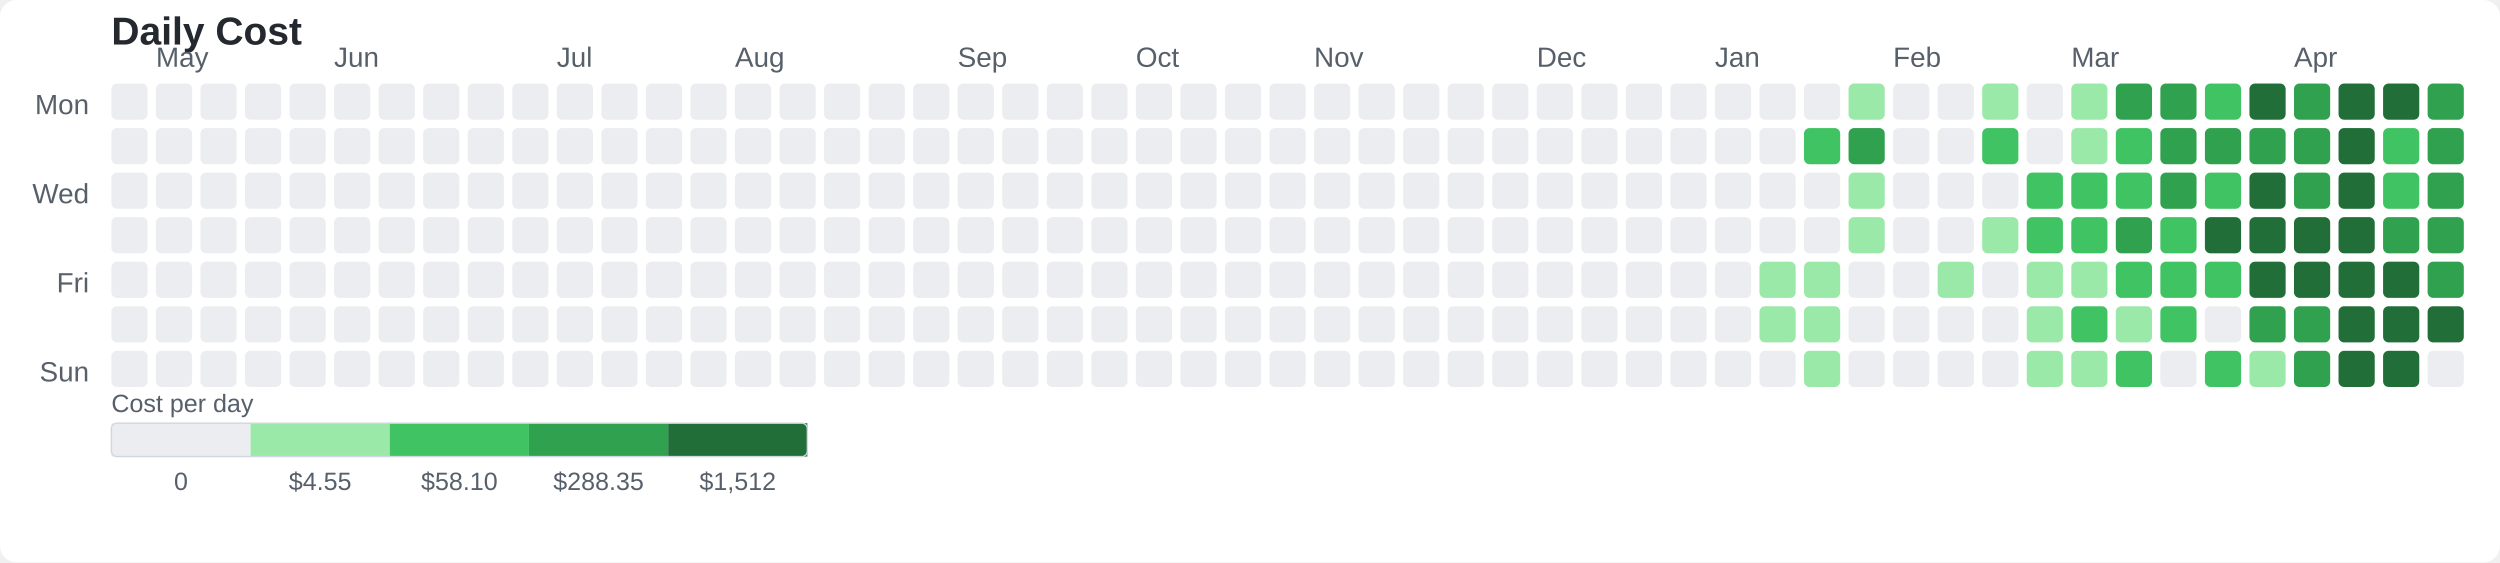
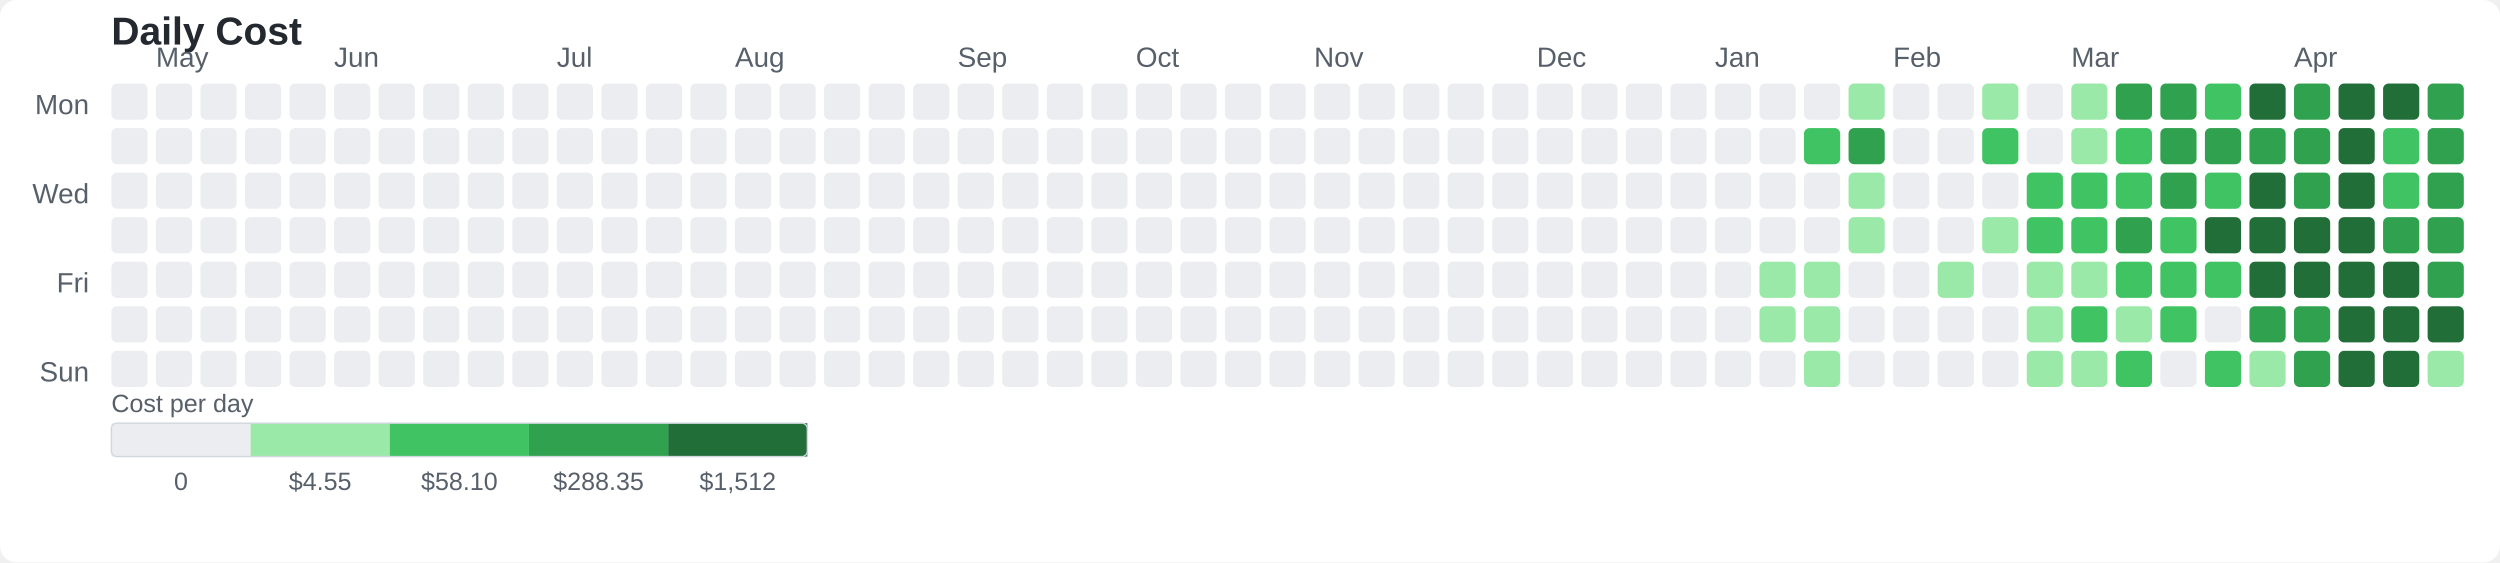
<svg xmlns="http://www.w3.org/2000/svg" width="898" height="202" viewBox="0 0 898 202">
  <rect width="898" height="202" fill="#ffffff" rx="6" />
  <text x="40" y="16" font-family="Arial, sans-serif" font-size="14" fill="#24292f" font-weight="bold">Daily Cost</text>
  <text x="32" y="41" font-family="Arial, sans-serif" font-size="10" fill="#57606a" text-anchor="end">Mon</text>
  <text x="32" y="73" font-family="Arial, sans-serif" font-size="10" fill="#57606a" text-anchor="end">Wed</text>
  <text x="32" y="105" font-family="Arial, sans-serif" font-size="10" fill="#57606a" text-anchor="end">Fri</text>
  <text x="32" y="137" font-family="Arial, sans-serif" font-size="10" fill="#57606a" text-anchor="end">Sun</text>
  <text x="56" y="24" font-family="Arial, sans-serif" font-size="10" fill="#57606a">May</text>
  <text x="120" y="24" font-family="Arial, sans-serif" font-size="10" fill="#57606a">Jun</text>
  <text x="200" y="24" font-family="Arial, sans-serif" font-size="10" fill="#57606a">Jul</text>
  <text x="264" y="24" font-family="Arial, sans-serif" font-size="10" fill="#57606a">Aug</text>
  <text x="344" y="24" font-family="Arial, sans-serif" font-size="10" fill="#57606a">Sep</text>
  <text x="408" y="24" font-family="Arial, sans-serif" font-size="10" fill="#57606a">Oct</text>
  <text x="472" y="24" font-family="Arial, sans-serif" font-size="10" fill="#57606a">Nov</text>
  <text x="552" y="24" font-family="Arial, sans-serif" font-size="10" fill="#57606a">Dec</text>
  <text x="616" y="24" font-family="Arial, sans-serif" font-size="10" fill="#57606a">Jan</text>
  <text x="680" y="24" font-family="Arial, sans-serif" font-size="10" fill="#57606a">Feb</text>
  <text x="744" y="24" font-family="Arial, sans-serif" font-size="10" fill="#57606a">Mar</text>
  <text x="824" y="24" font-family="Arial, sans-serif" font-size="10" fill="#57606a">Apr</text>
  <rect x="40" y="30" width="13" height="13" rx="2" ry="2" fill="#ebedf0" />
  <rect x="40" y="46" width="13" height="13" rx="2" ry="2" fill="#ebedf0" />
  <rect x="40" y="62" width="13" height="13" rx="2" ry="2" fill="#ebedf0" />
  <rect x="40" y="78" width="13" height="13" rx="2" ry="2" fill="#ebedf0" />
  <rect x="40" y="94" width="13" height="13" rx="2" ry="2" fill="#ebedf0" />
-   <rect x="40" y="110" width="13" height="13" rx="2" ry="2" fill="#ebedf0">
-     </rect>
+   <rect x="40" y="110" width="13" height="13" rx="2" ry="2" fill="#ebedf0" />
  <rect x="40" y="126" width="13" height="13" rx="2" ry="2" fill="#ebedf0">
    </rect>
  <rect x="56" y="30" width="13" height="13" rx="2" ry="2" fill="#ebedf0">
    </rect>
  <rect x="56" y="46" width="13" height="13" rx="2" ry="2" fill="#ebedf0">
    </rect>
  <rect x="56" y="62" width="13" height="13" rx="2" ry="2" fill="#ebedf0">
    </rect>
  <rect x="56" y="78" width="13" height="13" rx="2" ry="2" fill="#ebedf0">
    </rect>
  <rect x="56" y="94" width="13" height="13" rx="2" ry="2" fill="#ebedf0">
    </rect>
  <rect x="56" y="110" width="13" height="13" rx="2" ry="2" fill="#ebedf0">
    </rect>
  <rect x="56" y="126" width="13" height="13" rx="2" ry="2" fill="#ebedf0">
    </rect>
  <rect x="72" y="30" width="13" height="13" rx="2" ry="2" fill="#ebedf0">
    </rect>
  <rect x="72" y="46" width="13" height="13" rx="2" ry="2" fill="#ebedf0">
    </rect>
  <rect x="72" y="62" width="13" height="13" rx="2" ry="2" fill="#ebedf0">
    </rect>
  <rect x="72" y="78" width="13" height="13" rx="2" ry="2" fill="#ebedf0">
    </rect>
  <rect x="72" y="94" width="13" height="13" rx="2" ry="2" fill="#ebedf0">
    </rect>
  <rect x="72" y="110" width="13" height="13" rx="2" ry="2" fill="#ebedf0">
    </rect>
  <rect x="72" y="126" width="13" height="13" rx="2" ry="2" fill="#ebedf0">
    </rect>
  <rect x="88" y="30" width="13" height="13" rx="2" ry="2" fill="#ebedf0">
    </rect>
  <rect x="88" y="46" width="13" height="13" rx="2" ry="2" fill="#ebedf0">
    </rect>
  <rect x="88" y="62" width="13" height="13" rx="2" ry="2" fill="#ebedf0">
    </rect>
  <rect x="88" y="78" width="13" height="13" rx="2" ry="2" fill="#ebedf0">
    </rect>
  <rect x="88" y="94" width="13" height="13" rx="2" ry="2" fill="#ebedf0">
    </rect>
  <rect x="88" y="110" width="13" height="13" rx="2" ry="2" fill="#ebedf0">
    </rect>
  <rect x="88" y="126" width="13" height="13" rx="2" ry="2" fill="#ebedf0">
    </rect>
  <rect x="104" y="30" width="13" height="13" rx="2" ry="2" fill="#ebedf0">
    </rect>
  <rect x="104" y="46" width="13" height="13" rx="2" ry="2" fill="#ebedf0">
    </rect>
  <rect x="104" y="62" width="13" height="13" rx="2" ry="2" fill="#ebedf0">
    </rect>
  <rect x="104" y="78" width="13" height="13" rx="2" ry="2" fill="#ebedf0">
    </rect>
  <rect x="104" y="94" width="13" height="13" rx="2" ry="2" fill="#ebedf0">
    </rect>
  <rect x="104" y="110" width="13" height="13" rx="2" ry="2" fill="#ebedf0">
    </rect>
  <rect x="104" y="126" width="13" height="13" rx="2" ry="2" fill="#ebedf0">
    </rect>
  <rect x="120" y="30" width="13" height="13" rx="2" ry="2" fill="#ebedf0">
    </rect>
  <rect x="120" y="46" width="13" height="13" rx="2" ry="2" fill="#ebedf0">
    </rect>
  <rect x="120" y="62" width="13" height="13" rx="2" ry="2" fill="#ebedf0">
    </rect>
  <rect x="120" y="78" width="13" height="13" rx="2" ry="2" fill="#ebedf0">
    </rect>
  <rect x="120" y="94" width="13" height="13" rx="2" ry="2" fill="#ebedf0">
    </rect>
  <rect x="120" y="110" width="13" height="13" rx="2" ry="2" fill="#ebedf0">
    </rect>
  <rect x="120" y="126" width="13" height="13" rx="2" ry="2" fill="#ebedf0">
    </rect>
  <rect x="136" y="30" width="13" height="13" rx="2" ry="2" fill="#ebedf0">
    </rect>
  <rect x="136" y="46" width="13" height="13" rx="2" ry="2" fill="#ebedf0">
    </rect>
  <rect x="136" y="62" width="13" height="13" rx="2" ry="2" fill="#ebedf0">
    </rect>
  <rect x="136" y="78" width="13" height="13" rx="2" ry="2" fill="#ebedf0">
    </rect>
  <rect x="136" y="94" width="13" height="13" rx="2" ry="2" fill="#ebedf0">
    </rect>
  <rect x="136" y="110" width="13" height="13" rx="2" ry="2" fill="#ebedf0">
    </rect>
  <rect x="136" y="126" width="13" height="13" rx="2" ry="2" fill="#ebedf0">
    </rect>
  <rect x="152" y="30" width="13" height="13" rx="2" ry="2" fill="#ebedf0">
    </rect>
  <rect x="152" y="46" width="13" height="13" rx="2" ry="2" fill="#ebedf0">
    </rect>
  <rect x="152" y="62" width="13" height="13" rx="2" ry="2" fill="#ebedf0">
    </rect>
  <rect x="152" y="78" width="13" height="13" rx="2" ry="2" fill="#ebedf0">
    </rect>
  <rect x="152" y="94" width="13" height="13" rx="2" ry="2" fill="#ebedf0">
    </rect>
  <rect x="152" y="110" width="13" height="13" rx="2" ry="2" fill="#ebedf0">
    </rect>
  <rect x="152" y="126" width="13" height="13" rx="2" ry="2" fill="#ebedf0">
    </rect>
  <rect x="168" y="30" width="13" height="13" rx="2" ry="2" fill="#ebedf0">
    </rect>
  <rect x="168" y="46" width="13" height="13" rx="2" ry="2" fill="#ebedf0">
    </rect>
  <rect x="168" y="62" width="13" height="13" rx="2" ry="2" fill="#ebedf0">
    </rect>
  <rect x="168" y="78" width="13" height="13" rx="2" ry="2" fill="#ebedf0">
    </rect>
  <rect x="168" y="94" width="13" height="13" rx="2" ry="2" fill="#ebedf0">
    </rect>
  <rect x="168" y="110" width="13" height="13" rx="2" ry="2" fill="#ebedf0">
    </rect>
  <rect x="168" y="126" width="13" height="13" rx="2" ry="2" fill="#ebedf0">
    </rect>
  <rect x="184" y="30" width="13" height="13" rx="2" ry="2" fill="#ebedf0">
    </rect>
  <rect x="184" y="46" width="13" height="13" rx="2" ry="2" fill="#ebedf0">
    </rect>
  <rect x="184" y="62" width="13" height="13" rx="2" ry="2" fill="#ebedf0">
    </rect>
  <rect x="184" y="78" width="13" height="13" rx="2" ry="2" fill="#ebedf0">
    </rect>
  <rect x="184" y="94" width="13" height="13" rx="2" ry="2" fill="#ebedf0">
    </rect>
  <rect x="184" y="110" width="13" height="13" rx="2" ry="2" fill="#ebedf0">
    </rect>
  <rect x="184" y="126" width="13" height="13" rx="2" ry="2" fill="#ebedf0">
    </rect>
  <rect x="200" y="30" width="13" height="13" rx="2" ry="2" fill="#ebedf0">
    </rect>
  <rect x="200" y="46" width="13" height="13" rx="2" ry="2" fill="#ebedf0">
    </rect>
  <rect x="200" y="62" width="13" height="13" rx="2" ry="2" fill="#ebedf0">
    </rect>
  <rect x="200" y="78" width="13" height="13" rx="2" ry="2" fill="#ebedf0">
    </rect>
  <rect x="200" y="94" width="13" height="13" rx="2" ry="2" fill="#ebedf0">
    </rect>
  <rect x="200" y="110" width="13" height="13" rx="2" ry="2" fill="#ebedf0">
    </rect>
  <rect x="200" y="126" width="13" height="13" rx="2" ry="2" fill="#ebedf0">
    </rect>
  <rect x="216" y="30" width="13" height="13" rx="2" ry="2" fill="#ebedf0">
    </rect>
  <rect x="216" y="46" width="13" height="13" rx="2" ry="2" fill="#ebedf0">
    </rect>
  <rect x="216" y="62" width="13" height="13" rx="2" ry="2" fill="#ebedf0">
    </rect>
  <rect x="216" y="78" width="13" height="13" rx="2" ry="2" fill="#ebedf0">
    </rect>
  <rect x="216" y="94" width="13" height="13" rx="2" ry="2" fill="#ebedf0">
    </rect>
  <rect x="216" y="110" width="13" height="13" rx="2" ry="2" fill="#ebedf0">
    </rect>
  <rect x="216" y="126" width="13" height="13" rx="2" ry="2" fill="#ebedf0">
    </rect>
  <rect x="232" y="30" width="13" height="13" rx="2" ry="2" fill="#ebedf0">
    </rect>
  <rect x="232" y="46" width="13" height="13" rx="2" ry="2" fill="#ebedf0">
    </rect>
  <rect x="232" y="62" width="13" height="13" rx="2" ry="2" fill="#ebedf0">
    </rect>
  <rect x="232" y="78" width="13" height="13" rx="2" ry="2" fill="#ebedf0">
    </rect>
  <rect x="232" y="94" width="13" height="13" rx="2" ry="2" fill="#ebedf0">
    </rect>
  <rect x="232" y="110" width="13" height="13" rx="2" ry="2" fill="#ebedf0">
    </rect>
  <rect x="232" y="126" width="13" height="13" rx="2" ry="2" fill="#ebedf0">
    </rect>
  <rect x="248" y="30" width="13" height="13" rx="2" ry="2" fill="#ebedf0">
    </rect>
  <rect x="248" y="46" width="13" height="13" rx="2" ry="2" fill="#ebedf0">
    </rect>
  <rect x="248" y="62" width="13" height="13" rx="2" ry="2" fill="#ebedf0">
    </rect>
  <rect x="248" y="78" width="13" height="13" rx="2" ry="2" fill="#ebedf0">
    </rect>
  <rect x="248" y="94" width="13" height="13" rx="2" ry="2" fill="#ebedf0">
    </rect>
  <rect x="248" y="110" width="13" height="13" rx="2" ry="2" fill="#ebedf0">
    </rect>
  <rect x="248" y="126" width="13" height="13" rx="2" ry="2" fill="#ebedf0">
    </rect>
  <rect x="264" y="30" width="13" height="13" rx="2" ry="2" fill="#ebedf0">
    </rect>
  <rect x="264" y="46" width="13" height="13" rx="2" ry="2" fill="#ebedf0">
    </rect>
  <rect x="264" y="62" width="13" height="13" rx="2" ry="2" fill="#ebedf0">
    </rect>
  <rect x="264" y="78" width="13" height="13" rx="2" ry="2" fill="#ebedf0">
    </rect>
  <rect x="264" y="94" width="13" height="13" rx="2" ry="2" fill="#ebedf0">
    </rect>
  <rect x="264" y="110" width="13" height="13" rx="2" ry="2" fill="#ebedf0">
    </rect>
  <rect x="264" y="126" width="13" height="13" rx="2" ry="2" fill="#ebedf0">
    </rect>
  <rect x="280" y="30" width="13" height="13" rx="2" ry="2" fill="#ebedf0">
    </rect>
  <rect x="280" y="46" width="13" height="13" rx="2" ry="2" fill="#ebedf0">
    </rect>
  <rect x="280" y="62" width="13" height="13" rx="2" ry="2" fill="#ebedf0">
    </rect>
  <rect x="280" y="78" width="13" height="13" rx="2" ry="2" fill="#ebedf0">
    </rect>
  <rect x="280" y="94" width="13" height="13" rx="2" ry="2" fill="#ebedf0">
    </rect>
  <rect x="280" y="110" width="13" height="13" rx="2" ry="2" fill="#ebedf0">
    </rect>
  <rect x="280" y="126" width="13" height="13" rx="2" ry="2" fill="#ebedf0">
    </rect>
  <rect x="296" y="30" width="13" height="13" rx="2" ry="2" fill="#ebedf0">
    </rect>
  <rect x="296" y="46" width="13" height="13" rx="2" ry="2" fill="#ebedf0">
    </rect>
  <rect x="296" y="62" width="13" height="13" rx="2" ry="2" fill="#ebedf0">
    </rect>
  <rect x="296" y="78" width="13" height="13" rx="2" ry="2" fill="#ebedf0">
    </rect>
  <rect x="296" y="94" width="13" height="13" rx="2" ry="2" fill="#ebedf0">
    </rect>
  <rect x="296" y="110" width="13" height="13" rx="2" ry="2" fill="#ebedf0">
    </rect>
  <rect x="296" y="126" width="13" height="13" rx="2" ry="2" fill="#ebedf0">
    </rect>
  <rect x="312" y="30" width="13" height="13" rx="2" ry="2" fill="#ebedf0">
    </rect>
  <rect x="312" y="46" width="13" height="13" rx="2" ry="2" fill="#ebedf0">
    </rect>
  <rect x="312" y="62" width="13" height="13" rx="2" ry="2" fill="#ebedf0">
    </rect>
  <rect x="312" y="78" width="13" height="13" rx="2" ry="2" fill="#ebedf0">
    </rect>
  <rect x="312" y="94" width="13" height="13" rx="2" ry="2" fill="#ebedf0">
    </rect>
  <rect x="312" y="110" width="13" height="13" rx="2" ry="2" fill="#ebedf0">
    </rect>
  <rect x="312" y="126" width="13" height="13" rx="2" ry="2" fill="#ebedf0">
    </rect>
  <rect x="328" y="30" width="13" height="13" rx="2" ry="2" fill="#ebedf0">
    </rect>
  <rect x="328" y="46" width="13" height="13" rx="2" ry="2" fill="#ebedf0">
    </rect>
  <rect x="328" y="62" width="13" height="13" rx="2" ry="2" fill="#ebedf0">
    </rect>
  <rect x="328" y="78" width="13" height="13" rx="2" ry="2" fill="#ebedf0">
    </rect>
  <rect x="328" y="94" width="13" height="13" rx="2" ry="2" fill="#ebedf0">
    </rect>
  <rect x="328" y="110" width="13" height="13" rx="2" ry="2" fill="#ebedf0">
    </rect>
  <rect x="328" y="126" width="13" height="13" rx="2" ry="2" fill="#ebedf0">
    </rect>
  <rect x="344" y="30" width="13" height="13" rx="2" ry="2" fill="#ebedf0">
    </rect>
  <rect x="344" y="46" width="13" height="13" rx="2" ry="2" fill="#ebedf0">
    </rect>
  <rect x="344" y="62" width="13" height="13" rx="2" ry="2" fill="#ebedf0">
    </rect>
  <rect x="344" y="78" width="13" height="13" rx="2" ry="2" fill="#ebedf0">
    </rect>
  <rect x="344" y="94" width="13" height="13" rx="2" ry="2" fill="#ebedf0">
    </rect>
  <rect x="344" y="110" width="13" height="13" rx="2" ry="2" fill="#ebedf0">
    </rect>
  <rect x="344" y="126" width="13" height="13" rx="2" ry="2" fill="#ebedf0">
    </rect>
  <rect x="360" y="30" width="13" height="13" rx="2" ry="2" fill="#ebedf0">
    </rect>
  <rect x="360" y="46" width="13" height="13" rx="2" ry="2" fill="#ebedf0">
    </rect>
  <rect x="360" y="62" width="13" height="13" rx="2" ry="2" fill="#ebedf0">
    </rect>
  <rect x="360" y="78" width="13" height="13" rx="2" ry="2" fill="#ebedf0">
    </rect>
  <rect x="360" y="94" width="13" height="13" rx="2" ry="2" fill="#ebedf0">
    </rect>
  <rect x="360" y="110" width="13" height="13" rx="2" ry="2" fill="#ebedf0">
    </rect>
  <rect x="360" y="126" width="13" height="13" rx="2" ry="2" fill="#ebedf0">
    </rect>
  <rect x="376" y="30" width="13" height="13" rx="2" ry="2" fill="#ebedf0">
    </rect>
  <rect x="376" y="46" width="13" height="13" rx="2" ry="2" fill="#ebedf0">
    </rect>
  <rect x="376" y="62" width="13" height="13" rx="2" ry="2" fill="#ebedf0">
    </rect>
  <rect x="376" y="78" width="13" height="13" rx="2" ry="2" fill="#ebedf0">
    </rect>
  <rect x="376" y="94" width="13" height="13" rx="2" ry="2" fill="#ebedf0">
    </rect>
  <rect x="376" y="110" width="13" height="13" rx="2" ry="2" fill="#ebedf0">
    </rect>
  <rect x="376" y="126" width="13" height="13" rx="2" ry="2" fill="#ebedf0">
    </rect>
  <rect x="392" y="30" width="13" height="13" rx="2" ry="2" fill="#ebedf0">
    </rect>
  <rect x="392" y="46" width="13" height="13" rx="2" ry="2" fill="#ebedf0">
    </rect>
  <rect x="392" y="62" width="13" height="13" rx="2" ry="2" fill="#ebedf0">
    </rect>
  <rect x="392" y="78" width="13" height="13" rx="2" ry="2" fill="#ebedf0">
    </rect>
  <rect x="392" y="94" width="13" height="13" rx="2" ry="2" fill="#ebedf0">
    </rect>
  <rect x="392" y="110" width="13" height="13" rx="2" ry="2" fill="#ebedf0">
    </rect>
  <rect x="392" y="126" width="13" height="13" rx="2" ry="2" fill="#ebedf0">
    </rect>
  <rect x="408" y="30" width="13" height="13" rx="2" ry="2" fill="#ebedf0">
    </rect>
  <rect x="408" y="46" width="13" height="13" rx="2" ry="2" fill="#ebedf0">
    </rect>
  <rect x="408" y="62" width="13" height="13" rx="2" ry="2" fill="#ebedf0">
    </rect>
  <rect x="408" y="78" width="13" height="13" rx="2" ry="2" fill="#ebedf0">
    </rect>
  <rect x="408" y="94" width="13" height="13" rx="2" ry="2" fill="#ebedf0">
    </rect>
  <rect x="408" y="110" width="13" height="13" rx="2" ry="2" fill="#ebedf0">
    </rect>
  <rect x="408" y="126" width="13" height="13" rx="2" ry="2" fill="#ebedf0">
    </rect>
  <rect x="424" y="30" width="13" height="13" rx="2" ry="2" fill="#ebedf0">
    </rect>
  <rect x="424" y="46" width="13" height="13" rx="2" ry="2" fill="#ebedf0">
    </rect>
  <rect x="424" y="62" width="13" height="13" rx="2" ry="2" fill="#ebedf0">
    </rect>
  <rect x="424" y="78" width="13" height="13" rx="2" ry="2" fill="#ebedf0">
    </rect>
  <rect x="424" y="94" width="13" height="13" rx="2" ry="2" fill="#ebedf0">
    </rect>
  <rect x="424" y="110" width="13" height="13" rx="2" ry="2" fill="#ebedf0">
    </rect>
  <rect x="424" y="126" width="13" height="13" rx="2" ry="2" fill="#ebedf0">
    </rect>
  <rect x="440" y="30" width="13" height="13" rx="2" ry="2" fill="#ebedf0">
    </rect>
  <rect x="440" y="46" width="13" height="13" rx="2" ry="2" fill="#ebedf0">
    </rect>
  <rect x="440" y="62" width="13" height="13" rx="2" ry="2" fill="#ebedf0">
    </rect>
  <rect x="440" y="78" width="13" height="13" rx="2" ry="2" fill="#ebedf0">
    </rect>
  <rect x="440" y="94" width="13" height="13" rx="2" ry="2" fill="#ebedf0">
    </rect>
  <rect x="440" y="110" width="13" height="13" rx="2" ry="2" fill="#ebedf0">
    </rect>
  <rect x="440" y="126" width="13" height="13" rx="2" ry="2" fill="#ebedf0">
    </rect>
  <rect x="456" y="30" width="13" height="13" rx="2" ry="2" fill="#ebedf0">
    </rect>
  <rect x="456" y="46" width="13" height="13" rx="2" ry="2" fill="#ebedf0">
    </rect>
  <rect x="456" y="62" width="13" height="13" rx="2" ry="2" fill="#ebedf0">
    </rect>
  <rect x="456" y="78" width="13" height="13" rx="2" ry="2" fill="#ebedf0">
    </rect>
  <rect x="456" y="94" width="13" height="13" rx="2" ry="2" fill="#ebedf0">
    </rect>
  <rect x="456" y="110" width="13" height="13" rx="2" ry="2" fill="#ebedf0">
    </rect>
  <rect x="456" y="126" width="13" height="13" rx="2" ry="2" fill="#ebedf0">
    </rect>
  <rect x="472" y="30" width="13" height="13" rx="2" ry="2" fill="#ebedf0">
    </rect>
  <rect x="472" y="46" width="13" height="13" rx="2" ry="2" fill="#ebedf0">
    </rect>
  <rect x="472" y="62" width="13" height="13" rx="2" ry="2" fill="#ebedf0">
    </rect>
  <rect x="472" y="78" width="13" height="13" rx="2" ry="2" fill="#ebedf0">
    </rect>
  <rect x="472" y="94" width="13" height="13" rx="2" ry="2" fill="#ebedf0">
    </rect>
  <rect x="472" y="110" width="13" height="13" rx="2" ry="2" fill="#ebedf0">
    </rect>
  <rect x="472" y="126" width="13" height="13" rx="2" ry="2" fill="#ebedf0">
    </rect>
  <rect x="488" y="30" width="13" height="13" rx="2" ry="2" fill="#ebedf0">
    </rect>
  <rect x="488" y="46" width="13" height="13" rx="2" ry="2" fill="#ebedf0">
    </rect>
  <rect x="488" y="62" width="13" height="13" rx="2" ry="2" fill="#ebedf0">
    </rect>
  <rect x="488" y="78" width="13" height="13" rx="2" ry="2" fill="#ebedf0">
    </rect>
  <rect x="488" y="94" width="13" height="13" rx="2" ry="2" fill="#ebedf0">
    </rect>
  <rect x="488" y="110" width="13" height="13" rx="2" ry="2" fill="#ebedf0">
    </rect>
  <rect x="488" y="126" width="13" height="13" rx="2" ry="2" fill="#ebedf0">
    </rect>
  <rect x="504" y="30" width="13" height="13" rx="2" ry="2" fill="#ebedf0">
    </rect>
  <rect x="504" y="46" width="13" height="13" rx="2" ry="2" fill="#ebedf0">
    </rect>
  <rect x="504" y="62" width="13" height="13" rx="2" ry="2" fill="#ebedf0">
    </rect>
  <rect x="504" y="78" width="13" height="13" rx="2" ry="2" fill="#ebedf0">
    </rect>
  <rect x="504" y="94" width="13" height="13" rx="2" ry="2" fill="#ebedf0">
    </rect>
  <rect x="504" y="110" width="13" height="13" rx="2" ry="2" fill="#ebedf0">
    </rect>
  <rect x="504" y="126" width="13" height="13" rx="2" ry="2" fill="#ebedf0">
    </rect>
  <rect x="520" y="30" width="13" height="13" rx="2" ry="2" fill="#ebedf0">
    </rect>
  <rect x="520" y="46" width="13" height="13" rx="2" ry="2" fill="#ebedf0">
    </rect>
  <rect x="520" y="62" width="13" height="13" rx="2" ry="2" fill="#ebedf0">
    </rect>
  <rect x="520" y="78" width="13" height="13" rx="2" ry="2" fill="#ebedf0">
    </rect>
  <rect x="520" y="94" width="13" height="13" rx="2" ry="2" fill="#ebedf0">
    </rect>
  <rect x="520" y="110" width="13" height="13" rx="2" ry="2" fill="#ebedf0">
    </rect>
  <rect x="520" y="126" width="13" height="13" rx="2" ry="2" fill="#ebedf0">
    </rect>
  <rect x="536" y="30" width="13" height="13" rx="2" ry="2" fill="#ebedf0">
    </rect>
  <rect x="536" y="46" width="13" height="13" rx="2" ry="2" fill="#ebedf0">
    </rect>
  <rect x="536" y="62" width="13" height="13" rx="2" ry="2" fill="#ebedf0">
    </rect>
  <rect x="536" y="78" width="13" height="13" rx="2" ry="2" fill="#ebedf0">
    </rect>
  <rect x="536" y="94" width="13" height="13" rx="2" ry="2" fill="#ebedf0">
    </rect>
  <rect x="536" y="110" width="13" height="13" rx="2" ry="2" fill="#ebedf0">
    </rect>
  <rect x="536" y="126" width="13" height="13" rx="2" ry="2" fill="#ebedf0">
    </rect>
  <rect x="552" y="30" width="13" height="13" rx="2" ry="2" fill="#ebedf0">
    </rect>
  <rect x="552" y="46" width="13" height="13" rx="2" ry="2" fill="#ebedf0">
    </rect>
  <rect x="552" y="62" width="13" height="13" rx="2" ry="2" fill="#ebedf0">
    </rect>
  <rect x="552" y="78" width="13" height="13" rx="2" ry="2" fill="#ebedf0">
    </rect>
  <rect x="552" y="94" width="13" height="13" rx="2" ry="2" fill="#ebedf0">
    </rect>
  <rect x="552" y="110" width="13" height="13" rx="2" ry="2" fill="#ebedf0">
    </rect>
  <rect x="552" y="126" width="13" height="13" rx="2" ry="2" fill="#ebedf0">
    </rect>
  <rect x="568" y="30" width="13" height="13" rx="2" ry="2" fill="#ebedf0">
    </rect>
  <rect x="568" y="46" width="13" height="13" rx="2" ry="2" fill="#ebedf0">
    </rect>
  <rect x="568" y="62" width="13" height="13" rx="2" ry="2" fill="#ebedf0">
    </rect>
  <rect x="568" y="78" width="13" height="13" rx="2" ry="2" fill="#ebedf0">
    </rect>
  <rect x="568" y="94" width="13" height="13" rx="2" ry="2" fill="#ebedf0">
    </rect>
  <rect x="568" y="110" width="13" height="13" rx="2" ry="2" fill="#ebedf0">
    </rect>
  <rect x="568" y="126" width="13" height="13" rx="2" ry="2" fill="#ebedf0">
    </rect>
  <rect x="584" y="30" width="13" height="13" rx="2" ry="2" fill="#ebedf0">
    </rect>
  <rect x="584" y="46" width="13" height="13" rx="2" ry="2" fill="#ebedf0">
    </rect>
  <rect x="584" y="62" width="13" height="13" rx="2" ry="2" fill="#ebedf0">
    </rect>
  <rect x="584" y="78" width="13" height="13" rx="2" ry="2" fill="#ebedf0">
    </rect>
  <rect x="584" y="94" width="13" height="13" rx="2" ry="2" fill="#ebedf0">
    </rect>
  <rect x="584" y="110" width="13" height="13" rx="2" ry="2" fill="#ebedf0">
    </rect>
  <rect x="584" y="126" width="13" height="13" rx="2" ry="2" fill="#ebedf0">
    </rect>
  <rect x="600" y="30" width="13" height="13" rx="2" ry="2" fill="#ebedf0">
    </rect>
  <rect x="600" y="46" width="13" height="13" rx="2" ry="2" fill="#ebedf0">
    </rect>
  <rect x="600" y="62" width="13" height="13" rx="2" ry="2" fill="#ebedf0">
    </rect>
  <rect x="600" y="78" width="13" height="13" rx="2" ry="2" fill="#ebedf0">
    </rect>
  <rect x="600" y="94" width="13" height="13" rx="2" ry="2" fill="#ebedf0">
    </rect>
  <rect x="600" y="110" width="13" height="13" rx="2" ry="2" fill="#ebedf0">
    </rect>
  <rect x="600" y="126" width="13" height="13" rx="2" ry="2" fill="#ebedf0">
    </rect>
  <rect x="616" y="30" width="13" height="13" rx="2" ry="2" fill="#ebedf0">
    </rect>
  <rect x="616" y="46" width="13" height="13" rx="2" ry="2" fill="#ebedf0">
    </rect>
  <rect x="616" y="62" width="13" height="13" rx="2" ry="2" fill="#ebedf0">
    </rect>
  <rect x="616" y="78" width="13" height="13" rx="2" ry="2" fill="#ebedf0">
    </rect>
  <rect x="616" y="94" width="13" height="13" rx="2" ry="2" fill="#ebedf0">
    </rect>
  <rect x="616" y="110" width="13" height="13" rx="2" ry="2" fill="#ebedf0">
    </rect>
  <rect x="616" y="126" width="13" height="13" rx="2" ry="2" fill="#ebedf0">
    </rect>
  <rect x="632" y="30" width="13" height="13" rx="2" ry="2" fill="#ebedf0">
    </rect>
  <rect x="632" y="46" width="13" height="13" rx="2" ry="2" fill="#ebedf0">
    </rect>
  <rect x="632" y="62" width="13" height="13" rx="2" ry="2" fill="#ebedf0">
    </rect>
  <rect x="632" y="78" width="13" height="13" rx="2" ry="2" fill="#ebedf0">
    </rect>
  <rect x="632" y="94" width="13" height="13" rx="2" ry="2" fill="#9be9a8">
    </rect>
  <rect x="632" y="110" width="13" height="13" rx="2" ry="2" fill="#9be9a8">
    </rect>
  <rect x="632" y="126" width="13" height="13" rx="2" ry="2" fill="#ebedf0">
    </rect>
  <rect x="648" y="30" width="13" height="13" rx="2" ry="2" fill="#ebedf0">
    </rect>
  <rect x="648" y="46" width="13" height="13" rx="2" ry="2" fill="#40c463">
    </rect>
  <rect x="648" y="62" width="13" height="13" rx="2" ry="2" fill="#ebedf0">
    </rect>
  <rect x="648" y="78" width="13" height="13" rx="2" ry="2" fill="#ebedf0">
    </rect>
  <rect x="648" y="94" width="13" height="13" rx="2" ry="2" fill="#9be9a8">
    </rect>
  <rect x="648" y="110" width="13" height="13" rx="2" ry="2" fill="#9be9a8">
    </rect>
  <rect x="648" y="126" width="13" height="13" rx="2" ry="2" fill="#9be9a8">
    </rect>
  <rect x="664" y="30" width="13" height="13" rx="2" ry="2" fill="#9be9a8">
    </rect>
  <rect x="664" y="46" width="13" height="13" rx="2" ry="2" fill="#30a14e">
    </rect>
  <rect x="664" y="62" width="13" height="13" rx="2" ry="2" fill="#9be9a8">
    </rect>
  <rect x="664" y="78" width="13" height="13" rx="2" ry="2" fill="#9be9a8">
    </rect>
  <rect x="664" y="94" width="13" height="13" rx="2" ry="2" fill="#ebedf0">
    </rect>
  <rect x="664" y="110" width="13" height="13" rx="2" ry="2" fill="#ebedf0">
    </rect>
  <rect x="664" y="126" width="13" height="13" rx="2" ry="2" fill="#ebedf0">
    </rect>
  <rect x="680" y="30" width="13" height="13" rx="2" ry="2" fill="#ebedf0">
    </rect>
  <rect x="680" y="46" width="13" height="13" rx="2" ry="2" fill="#ebedf0">
    </rect>
  <rect x="680" y="62" width="13" height="13" rx="2" ry="2" fill="#ebedf0">
    </rect>
  <rect x="680" y="78" width="13" height="13" rx="2" ry="2" fill="#ebedf0">
    </rect>
  <rect x="680" y="94" width="13" height="13" rx="2" ry="2" fill="#ebedf0">
    </rect>
  <rect x="680" y="110" width="13" height="13" rx="2" ry="2" fill="#ebedf0">
    </rect>
  <rect x="680" y="126" width="13" height="13" rx="2" ry="2" fill="#ebedf0">
    </rect>
  <rect x="696" y="30" width="13" height="13" rx="2" ry="2" fill="#ebedf0">
    </rect>
  <rect x="696" y="46" width="13" height="13" rx="2" ry="2" fill="#ebedf0">
    </rect>
  <rect x="696" y="62" width="13" height="13" rx="2" ry="2" fill="#ebedf0">
    </rect>
  <rect x="696" y="78" width="13" height="13" rx="2" ry="2" fill="#ebedf0">
    </rect>
  <rect x="696" y="94" width="13" height="13" rx="2" ry="2" fill="#9be9a8">
    </rect>
  <rect x="696" y="110" width="13" height="13" rx="2" ry="2" fill="#ebedf0">
    </rect>
  <rect x="696" y="126" width="13" height="13" rx="2" ry="2" fill="#ebedf0">
    </rect>
  <rect x="712" y="30" width="13" height="13" rx="2" ry="2" fill="#9be9a8">
    </rect>
  <rect x="712" y="46" width="13" height="13" rx="2" ry="2" fill="#40c463">
    </rect>
  <rect x="712" y="62" width="13" height="13" rx="2" ry="2" fill="#ebedf0">
    </rect>
  <rect x="712" y="78" width="13" height="13" rx="2" ry="2" fill="#9be9a8">
    </rect>
  <rect x="712" y="94" width="13" height="13" rx="2" ry="2" fill="#ebedf0">
    </rect>
  <rect x="712" y="110" width="13" height="13" rx="2" ry="2" fill="#ebedf0">
    </rect>
  <rect x="712" y="126" width="13" height="13" rx="2" ry="2" fill="#ebedf0">
    </rect>
  <rect x="728" y="30" width="13" height="13" rx="2" ry="2" fill="#ebedf0">
    </rect>
  <rect x="728" y="46" width="13" height="13" rx="2" ry="2" fill="#ebedf0">
    </rect>
  <rect x="728" y="62" width="13" height="13" rx="2" ry="2" fill="#40c463">
    </rect>
  <rect x="728" y="78" width="13" height="13" rx="2" ry="2" fill="#40c463">
    </rect>
  <rect x="728" y="94" width="13" height="13" rx="2" ry="2" fill="#9be9a8">
    </rect>
  <rect x="728" y="110" width="13" height="13" rx="2" ry="2" fill="#9be9a8">
    </rect>
  <rect x="728" y="126" width="13" height="13" rx="2" ry="2" fill="#9be9a8">
    </rect>
  <rect x="744" y="30" width="13" height="13" rx="2" ry="2" fill="#9be9a8">
    </rect>
  <rect x="744" y="46" width="13" height="13" rx="2" ry="2" fill="#9be9a8">
    </rect>
  <rect x="744" y="62" width="13" height="13" rx="2" ry="2" fill="#40c463">
    </rect>
  <rect x="744" y="78" width="13" height="13" rx="2" ry="2" fill="#40c463">
    </rect>
  <rect x="744" y="94" width="13" height="13" rx="2" ry="2" fill="#9be9a8">
    </rect>
  <rect x="744" y="110" width="13" height="13" rx="2" ry="2" fill="#40c463">
    </rect>
  <rect x="744" y="126" width="13" height="13" rx="2" ry="2" fill="#9be9a8">
    </rect>
  <rect x="760" y="30" width="13" height="13" rx="2" ry="2" fill="#30a14e">
    </rect>
  <rect x="760" y="46" width="13" height="13" rx="2" ry="2" fill="#40c463">
    </rect>
  <rect x="760" y="62" width="13" height="13" rx="2" ry="2" fill="#40c463">
    </rect>
  <rect x="760" y="78" width="13" height="13" rx="2" ry="2" fill="#30a14e">
    </rect>
  <rect x="760" y="94" width="13" height="13" rx="2" ry="2" fill="#40c463">
    </rect>
  <rect x="760" y="110" width="13" height="13" rx="2" ry="2" fill="#9be9a8">
    </rect>
  <rect x="760" y="126" width="13" height="13" rx="2" ry="2" fill="#40c463">
    </rect>
  <rect x="776" y="30" width="13" height="13" rx="2" ry="2" fill="#30a14e">
    </rect>
  <rect x="776" y="46" width="13" height="13" rx="2" ry="2" fill="#30a14e">
    </rect>
  <rect x="776" y="62" width="13" height="13" rx="2" ry="2" fill="#30a14e">
    </rect>
  <rect x="776" y="78" width="13" height="13" rx="2" ry="2" fill="#40c463">
    </rect>
  <rect x="776" y="94" width="13" height="13" rx="2" ry="2" fill="#40c463">
    </rect>
  <rect x="776" y="110" width="13" height="13" rx="2" ry="2" fill="#40c463">
    </rect>
  <rect x="776" y="126" width="13" height="13" rx="2" ry="2" fill="#ebedf0">
    </rect>
  <rect x="792" y="30" width="13" height="13" rx="2" ry="2" fill="#40c463">
    </rect>
  <rect x="792" y="46" width="13" height="13" rx="2" ry="2" fill="#30a14e">
    </rect>
  <rect x="792" y="62" width="13" height="13" rx="2" ry="2" fill="#40c463">
    </rect>
  <rect x="792" y="78" width="13" height="13" rx="2" ry="2" fill="#216e39">
    </rect>
  <rect x="792" y="94" width="13" height="13" rx="2" ry="2" fill="#40c463">
    </rect>
  <rect x="792" y="110" width="13" height="13" rx="2" ry="2" fill="#ebedf0">
    </rect>
  <rect x="792" y="126" width="13" height="13" rx="2" ry="2" fill="#40c463">
    </rect>
  <rect x="808" y="30" width="13" height="13" rx="2" ry="2" fill="#216e39">
    </rect>
  <rect x="808" y="46" width="13" height="13" rx="2" ry="2" fill="#30a14e">
    </rect>
  <rect x="808" y="62" width="13" height="13" rx="2" ry="2" fill="#216e39">
    </rect>
  <rect x="808" y="78" width="13" height="13" rx="2" ry="2" fill="#216e39">
    </rect>
  <rect x="808" y="94" width="13" height="13" rx="2" ry="2" fill="#216e39">
    </rect>
  <rect x="808" y="110" width="13" height="13" rx="2" ry="2" fill="#30a14e">
    </rect>
  <rect x="808" y="126" width="13" height="13" rx="2" ry="2" fill="#9be9a8">
    </rect>
  <rect x="824" y="30" width="13" height="13" rx="2" ry="2" fill="#30a14e">
    </rect>
  <rect x="824" y="46" width="13" height="13" rx="2" ry="2" fill="#30a14e">
    </rect>
  <rect x="824" y="62" width="13" height="13" rx="2" ry="2" fill="#30a14e">
    </rect>
  <rect x="824" y="78" width="13" height="13" rx="2" ry="2" fill="#216e39">
    </rect>
  <rect x="824" y="94" width="13" height="13" rx="2" ry="2" fill="#216e39">
    </rect>
  <rect x="824" y="110" width="13" height="13" rx="2" ry="2" fill="#30a14e">
    </rect>
  <rect x="824" y="126" width="13" height="13" rx="2" ry="2" fill="#30a14e">
    </rect>
  <rect x="840" y="30" width="13" height="13" rx="2" ry="2" fill="#216e39">
    </rect>
  <rect x="840" y="46" width="13" height="13" rx="2" ry="2" fill="#216e39">
    </rect>
  <rect x="840" y="62" width="13" height="13" rx="2" ry="2" fill="#216e39">
    </rect>
  <rect x="840" y="78" width="13" height="13" rx="2" ry="2" fill="#216e39">
    </rect>
  <rect x="840" y="94" width="13" height="13" rx="2" ry="2" fill="#216e39">
    </rect>
  <rect x="840" y="110" width="13" height="13" rx="2" ry="2" fill="#216e39">
    </rect>
  <rect x="840" y="126" width="13" height="13" rx="2" ry="2" fill="#216e39">
    </rect>
  <rect x="856" y="30" width="13" height="13" rx="2" ry="2" fill="#216e39">
    </rect>
  <rect x="856" y="46" width="13" height="13" rx="2" ry="2" fill="#40c463">
    </rect>
  <rect x="856" y="62" width="13" height="13" rx="2" ry="2" fill="#40c463">
    </rect>
  <rect x="856" y="78" width="13" height="13" rx="2" ry="2" fill="#30a14e">
    </rect>
  <rect x="856" y="94" width="13" height="13" rx="2" ry="2" fill="#216e39">
    </rect>
  <rect x="856" y="110" width="13" height="13" rx="2" ry="2" fill="#216e39">
    </rect>
  <rect x="856" y="126" width="13" height="13" rx="2" ry="2" fill="#216e39">
    </rect>
  <rect x="872" y="30" width="13" height="13" rx="2" ry="2" fill="#30a14e">
    </rect>
  <rect x="872" y="46" width="13" height="13" rx="2" ry="2" fill="#30a14e">
    </rect>
  <rect x="872" y="62" width="13" height="13" rx="2" ry="2" fill="#30a14e">
    </rect>
  <rect x="872" y="78" width="13" height="13" rx="2" ry="2" fill="#30a14e">
    </rect>
  <rect x="872" y="94" width="13" height="13" rx="2" ry="2" fill="#30a14e">
    </rect>
  <rect x="872" y="110" width="13" height="13" rx="2" ry="2" fill="#216e39">
    </rect>
-   <rect x="872" y="126" width="13" height="13" rx="2" ry="2" fill="#ebedf0" />
+   <rect x="872" y="126" width="13" height="13" rx="2" ry="2" fill="#9be9a8">
+     </rect>
  <rect x="40" y="152" width="50" height="12" fill="#ebedf0" />
  <rect x="90" y="152" width="50" height="12" fill="#9be9a8" />
  <rect x="140" y="152" width="50" height="12" fill="#40c463" />
  <rect x="190" y="152" width="50" height="12" fill="#30a14e" />
  <rect x="240" y="152" width="50" height="12" fill="#216e39" />
  <rect x="40" y="152" width="250" height="12" fill="none" stroke="#d0d7de" stroke-width="0.5" rx="2" />
  <text x="65" y="176" font-family="Arial, sans-serif" font-size="9" fill="#57606a" text-anchor="middle">0</text>
  <text x="115" y="176" font-family="Arial, sans-serif" font-size="9" fill="#57606a" text-anchor="middle">$4.55</text>
  <text x="165" y="176" font-family="Arial, sans-serif" font-size="9" fill="#57606a" text-anchor="middle">$58.10</text>
  <text x="215" y="176" font-family="Arial, sans-serif" font-size="9" fill="#57606a" text-anchor="middle">$288.35</text>
  <text x="265" y="176" font-family="Arial, sans-serif" font-size="9" fill="#57606a" text-anchor="middle">$1,512</text>
  <text x="40" y="148" font-family="Arial, sans-serif" font-size="9" fill="#57606a">Cost per day</text>
</svg>
